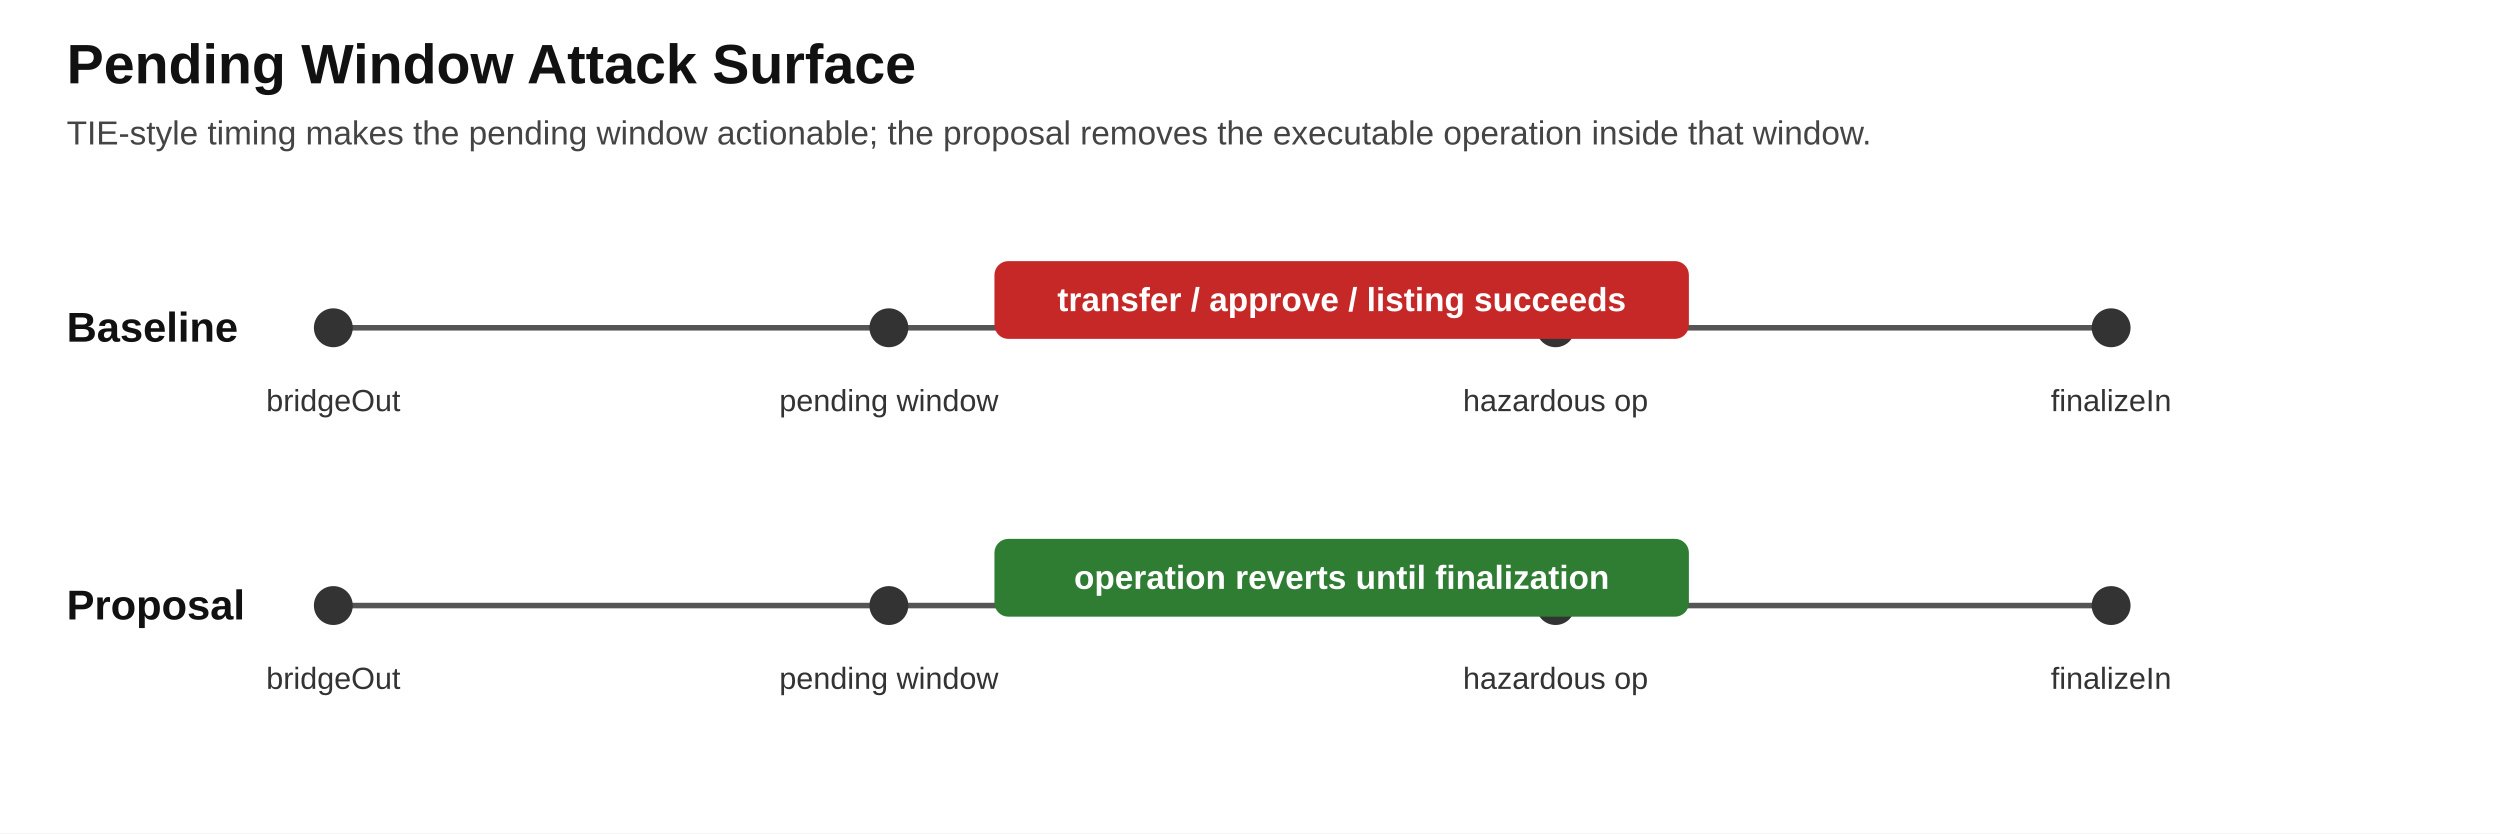
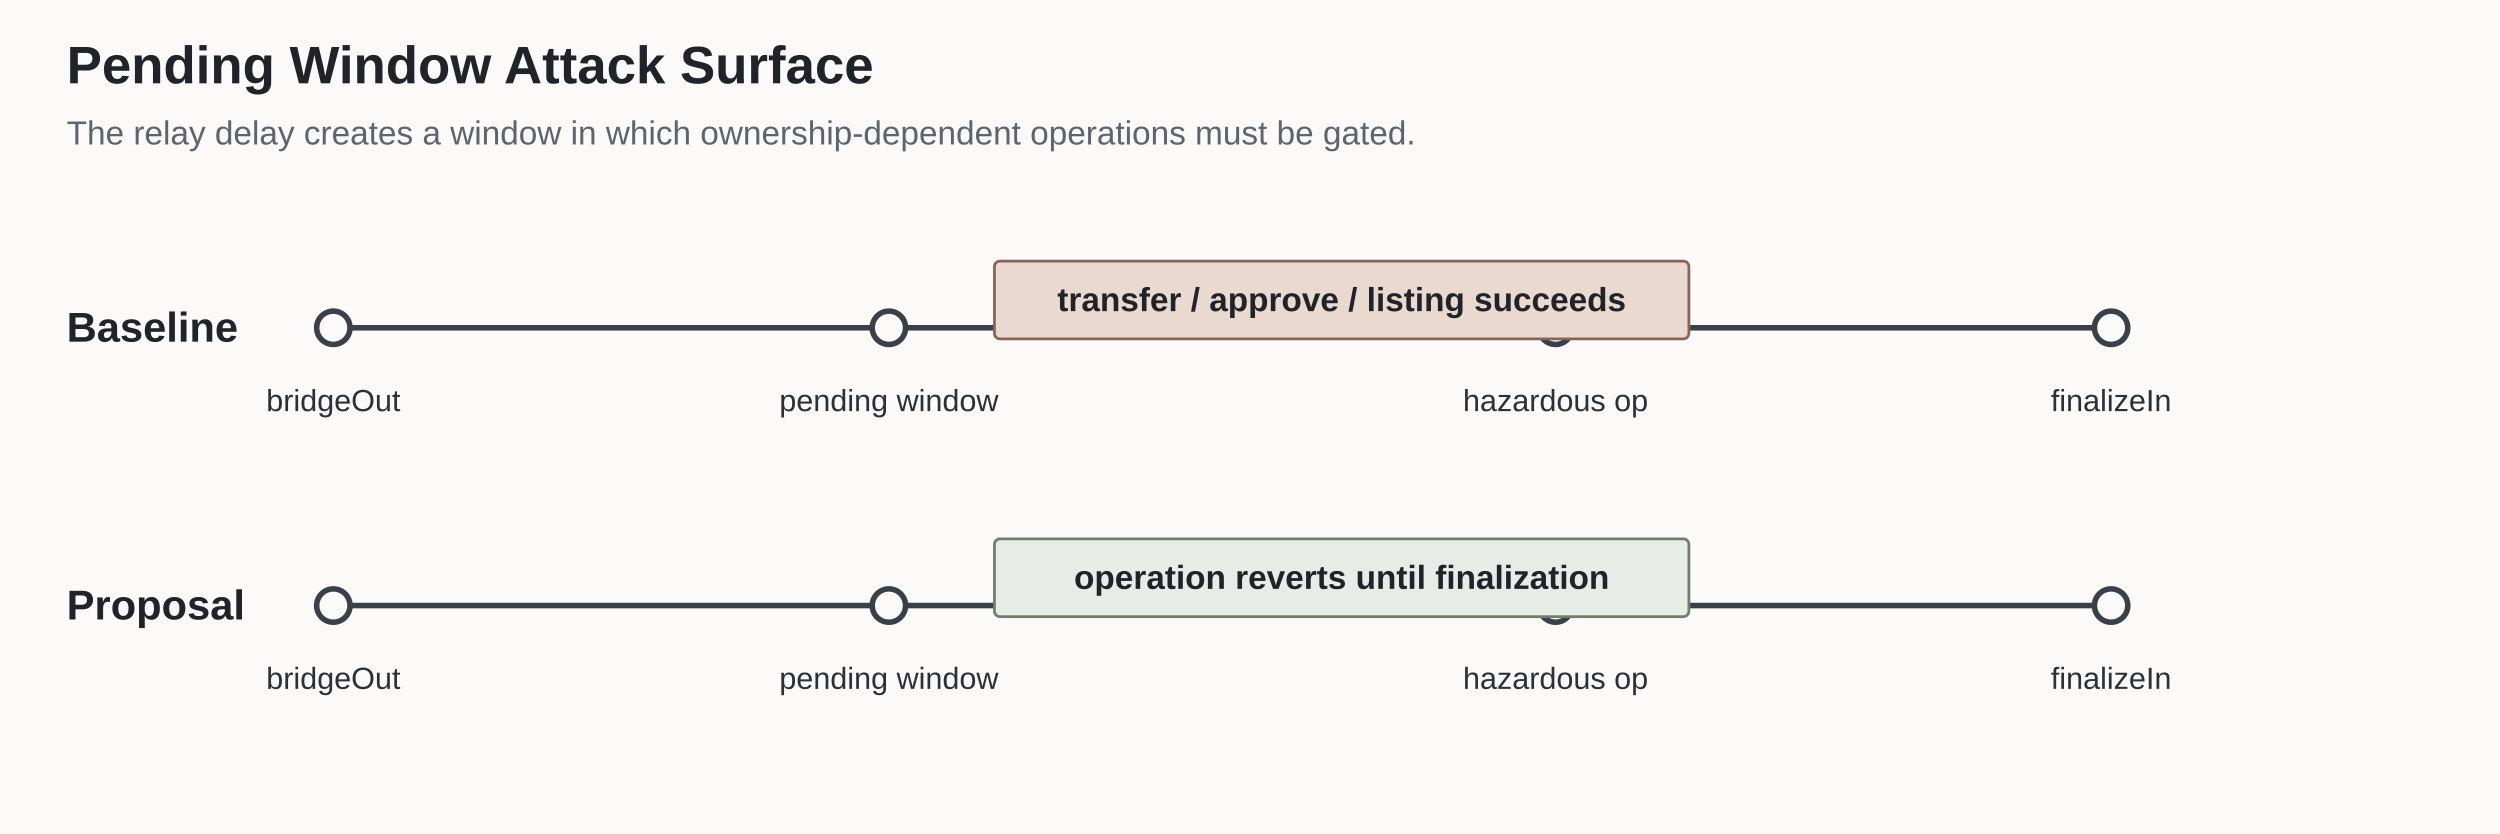
<svg xmlns="http://www.w3.org/2000/svg" width="900" height="300" viewBox="0 0 900 300">
-   <rect width="100%" height="100%" fill="#ffffff" />
-   <text x="24" y="30" font-family="Arial, sans-serif" font-size="20" font-weight="700" fill="#111">Pending Window Attack Surface</text>
-   <text x="24" y="52" font-family="Arial, sans-serif" font-size="12" fill="#444">TIE-style timing makes the pending window actionable; the proposal removes the executable operation inside that window.</text>
-   <text x="24" y="123" font-family="Arial, sans-serif" font-size="15" font-weight="700" fill="#111">Baseline</text>
-   <line x1="120" y1="118" x2="760" y2="118" stroke="#555" stroke-width="2" />
-   <circle cx="120" cy="118" r="7" fill="#333" />
-   <text x="120" y="148" font-family="Arial, sans-serif" font-size="11" text-anchor="middle" fill="#333">bridgeOut</text>
-   <circle cx="320" cy="118" r="7" fill="#333" />
-   <text x="320" y="148" font-family="Arial, sans-serif" font-size="11" text-anchor="middle" fill="#333">pending window</text>
-   <circle cx="560" cy="118" r="7" fill="#333" />
-   <text x="560" y="148" font-family="Arial, sans-serif" font-size="11" text-anchor="middle" fill="#333">hazardous op</text>
-   <circle cx="760" cy="118" r="7" fill="#333" />
-   <text x="760" y="148" font-family="Arial, sans-serif" font-size="11" text-anchor="middle" fill="#333">finalizeIn</text>
-   <rect x="358" y="94" width="250" height="28" rx="5" fill="#c62828" />
-   <text x="483" y="112" font-family="Arial, sans-serif" font-size="12" font-weight="700" text-anchor="middle" fill="#fff">transfer / approve / listing succeeds</text>
-   <text x="24" y="223" font-family="Arial, sans-serif" font-size="15" font-weight="700" fill="#111">Proposal</text>
-   <line x1="120" y1="218" x2="760" y2="218" stroke="#555" stroke-width="2" />
-   <circle cx="120" cy="218" r="7" fill="#333" />
-   <text x="120" y="248" font-family="Arial, sans-serif" font-size="11" text-anchor="middle" fill="#333">bridgeOut</text>
-   <circle cx="320" cy="218" r="7" fill="#333" />
-   <text x="320" y="248" font-family="Arial, sans-serif" font-size="11" text-anchor="middle" fill="#333">pending window</text>
-   <circle cx="560" cy="218" r="7" fill="#333" />
-   <text x="560" y="248" font-family="Arial, sans-serif" font-size="11" text-anchor="middle" fill="#333">hazardous op</text>
-   <circle cx="760" cy="218" r="7" fill="#333" />
-   <text x="760" y="248" font-family="Arial, sans-serif" font-size="11" text-anchor="middle" fill="#333">finalizeIn</text>
-   <rect x="358" y="194" width="250" height="28" rx="5" fill="#2e7d32" />
-   <text x="483" y="212" font-family="Arial, sans-serif" font-size="12" font-weight="700" text-anchor="middle" fill="#fff">operation reverts until finalization</text>
+   <rect width="100%" height="100%" fill="#fbfaf8" />
+   <text x="24" y="30" font-family="Arial, sans-serif" font-size="19" font-weight="700" fill="#20242a">Pending Window Attack Surface</text>
+   <text x="24" y="52" font-family="Arial, sans-serif" font-size="12" fill="#5d6470">The relay delay creates a window in which ownership-dependent operations must be gated.</text>
+   <text x="24" y="123" font-family="Arial, sans-serif" font-size="15" font-weight="700" fill="#20242a">Baseline</text>
+   <line x1="120" y1="118" x2="760" y2="118" stroke="#3a4048" stroke-width="2" />
+   <circle cx="120" cy="118" r="6" fill="#fbfaf8" stroke="#3a4048" stroke-width="2" />
+   <text x="120" y="148" font-family="Arial, sans-serif" font-size="11" text-anchor="middle" fill="#2c3138">bridgeOut</text>
+   <circle cx="320" cy="118" r="6" fill="#fbfaf8" stroke="#3a4048" stroke-width="2" />
+   <text x="320" y="148" font-family="Arial, sans-serif" font-size="11" text-anchor="middle" fill="#2c3138">pending window</text>
+   <circle cx="560" cy="118" r="6" fill="#fbfaf8" stroke="#3a4048" stroke-width="2" />
+   <text x="560" y="148" font-family="Arial, sans-serif" font-size="11" text-anchor="middle" fill="#2c3138">hazardous op</text>
+   <circle cx="760" cy="118" r="6" fill="#fbfaf8" stroke="#3a4048" stroke-width="2" />
+   <text x="760" y="148" font-family="Arial, sans-serif" font-size="11" text-anchor="middle" fill="#2c3138">finalizeIn</text>
+   <rect x="358" y="94" width="250" height="28" rx="2" fill="#ead9cf" stroke="#8a6258" />
+   <text x="483" y="112" font-family="Arial, sans-serif" font-size="12" font-weight="700" text-anchor="middle" fill="#20242a">transfer / approve / listing succeeds</text>
+   <text x="24" y="223" font-family="Arial, sans-serif" font-size="15" font-weight="700" fill="#20242a">Proposal</text>
+   <line x1="120" y1="218" x2="760" y2="218" stroke="#3a4048" stroke-width="2" />
+   <circle cx="120" cy="218" r="6" fill="#fbfaf8" stroke="#3a4048" stroke-width="2" />
+   <text x="120" y="248" font-family="Arial, sans-serif" font-size="11" text-anchor="middle" fill="#2c3138">bridgeOut</text>
+   <circle cx="320" cy="218" r="6" fill="#fbfaf8" stroke="#3a4048" stroke-width="2" />
+   <text x="320" y="248" font-family="Arial, sans-serif" font-size="11" text-anchor="middle" fill="#2c3138">pending window</text>
+   <circle cx="560" cy="218" r="6" fill="#fbfaf8" stroke="#3a4048" stroke-width="2" />
+   <text x="560" y="248" font-family="Arial, sans-serif" font-size="11" text-anchor="middle" fill="#2c3138">hazardous op</text>
+   <circle cx="760" cy="218" r="6" fill="#fbfaf8" stroke="#3a4048" stroke-width="2" />
+   <text x="760" y="248" font-family="Arial, sans-serif" font-size="11" text-anchor="middle" fill="#2c3138">finalizeIn</text>
+   <rect x="358" y="194" width="250" height="28" rx="2" fill="#e7ece6" stroke="#6f7f69" />
+   <text x="483" y="212" font-family="Arial, sans-serif" font-size="12" font-weight="700" text-anchor="middle" fill="#20242a">operation reverts until finalization</text>
</svg>
